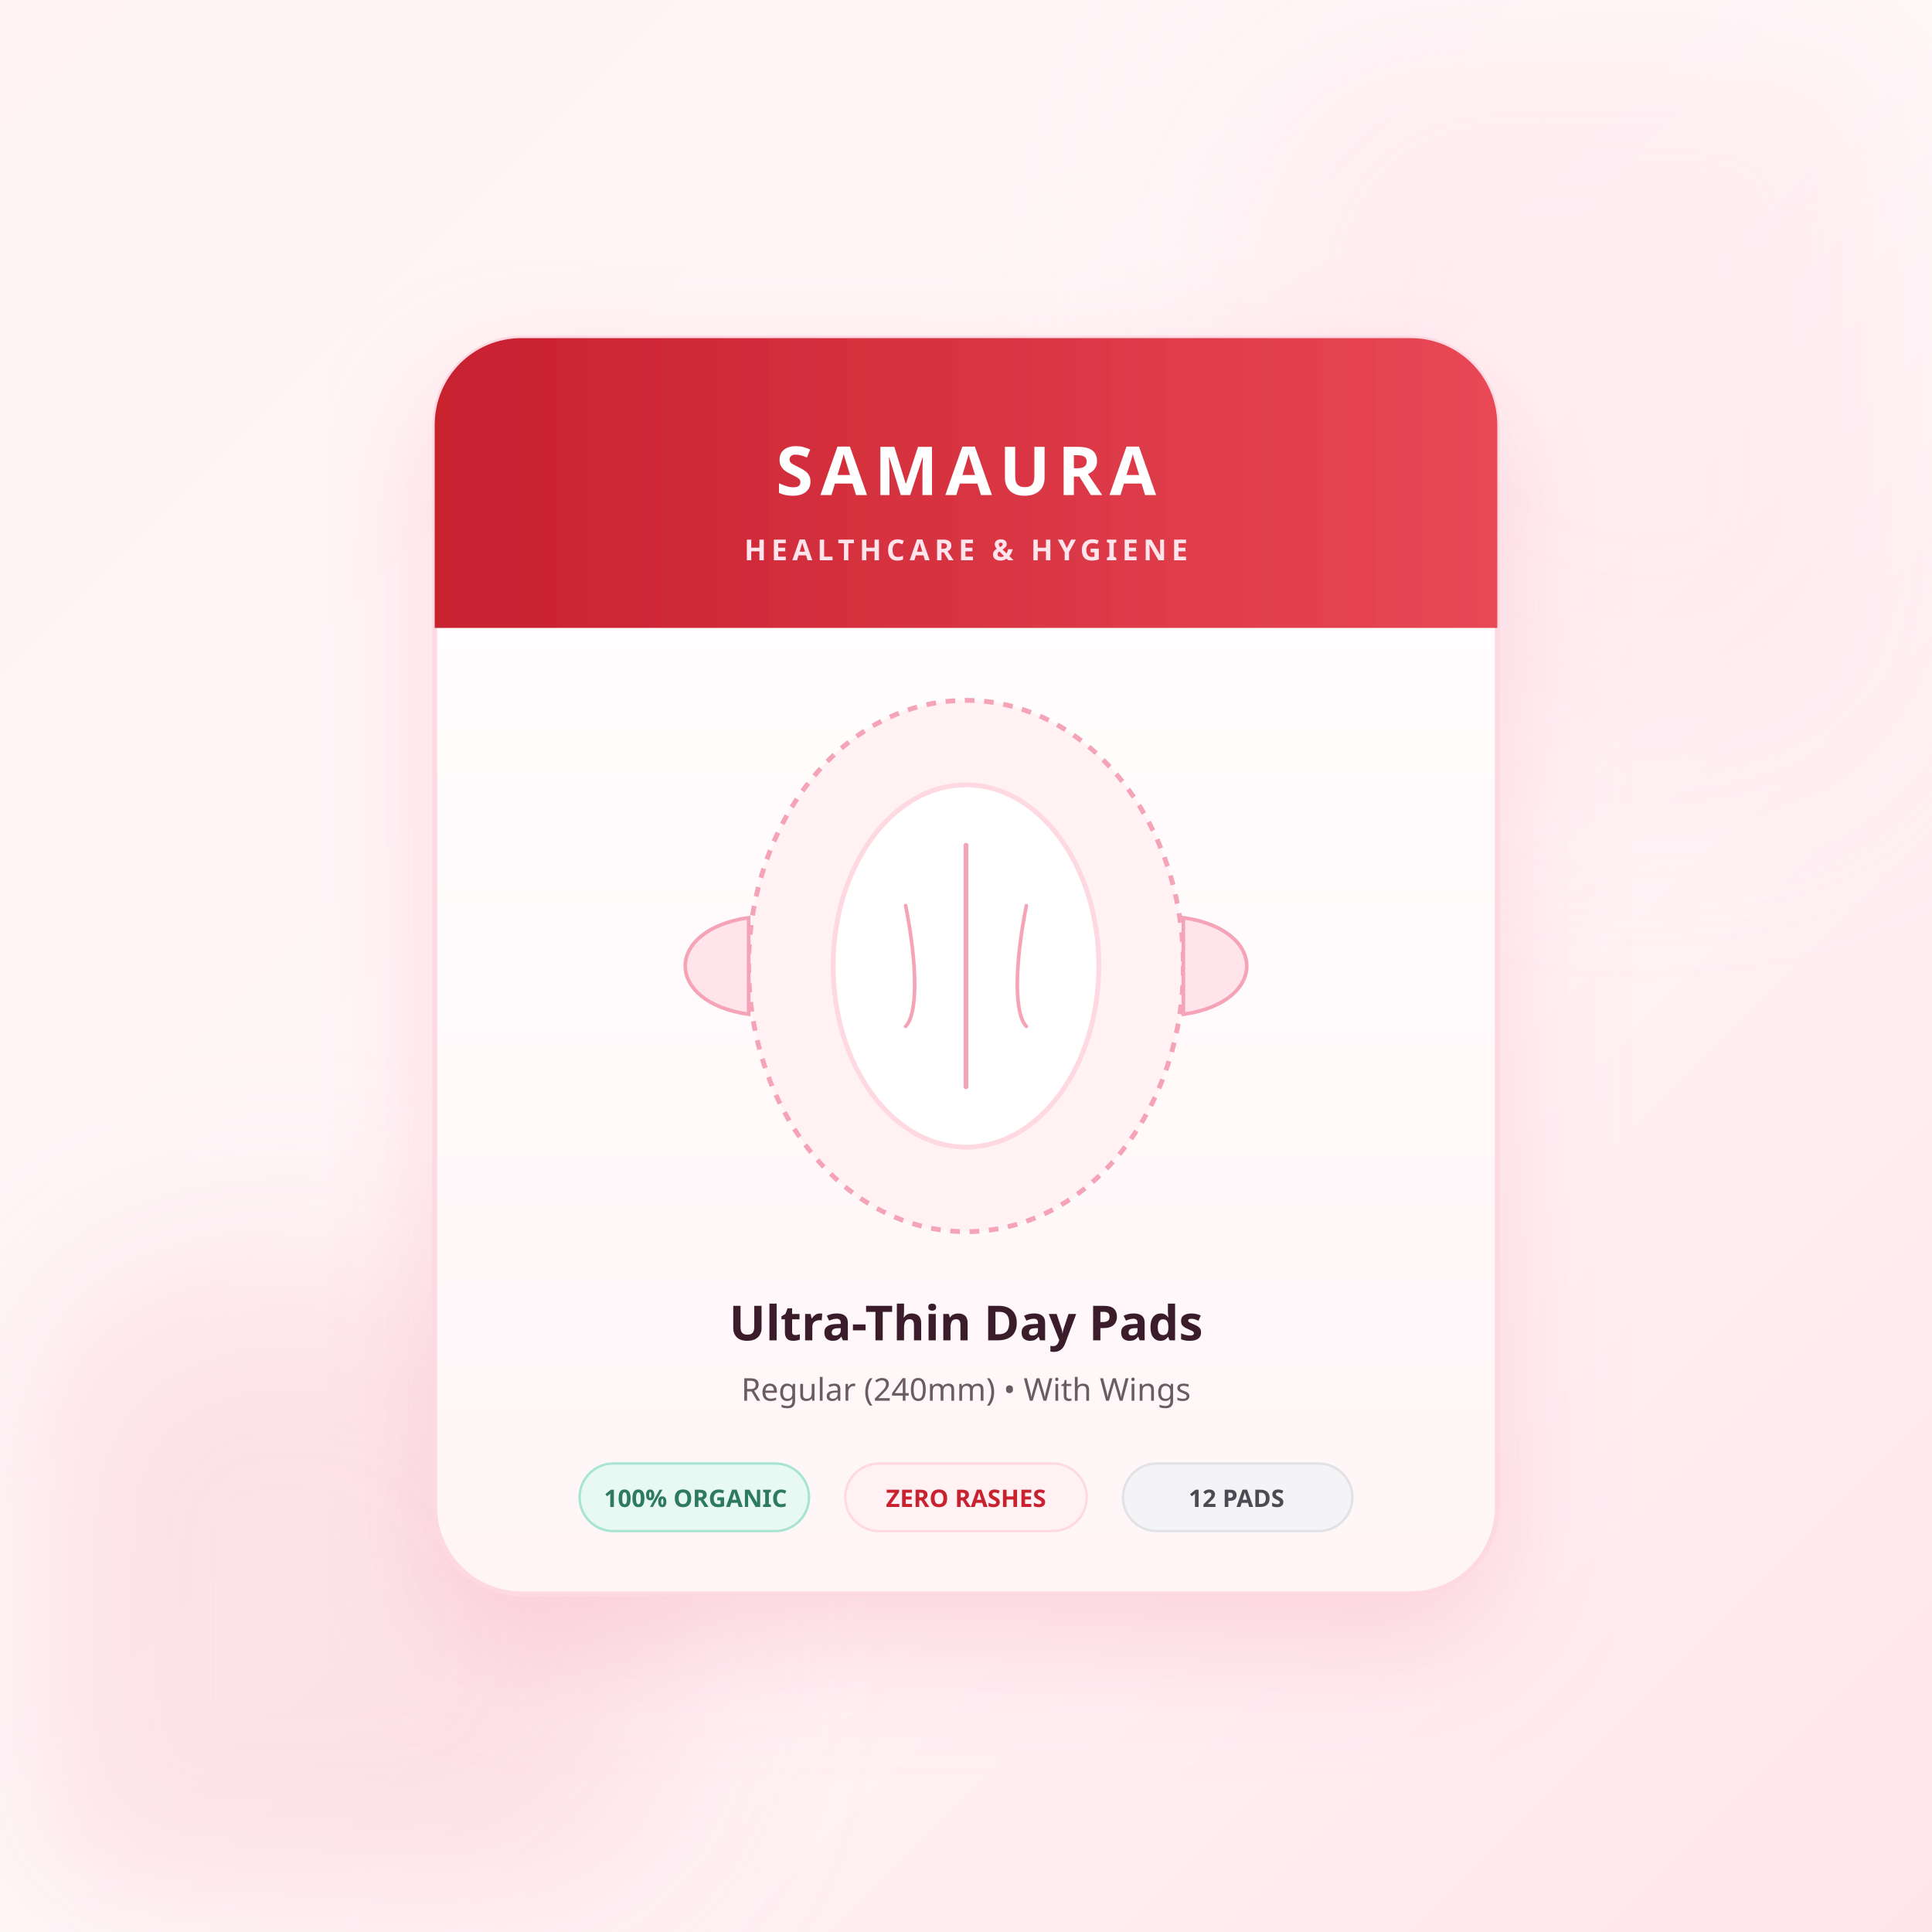
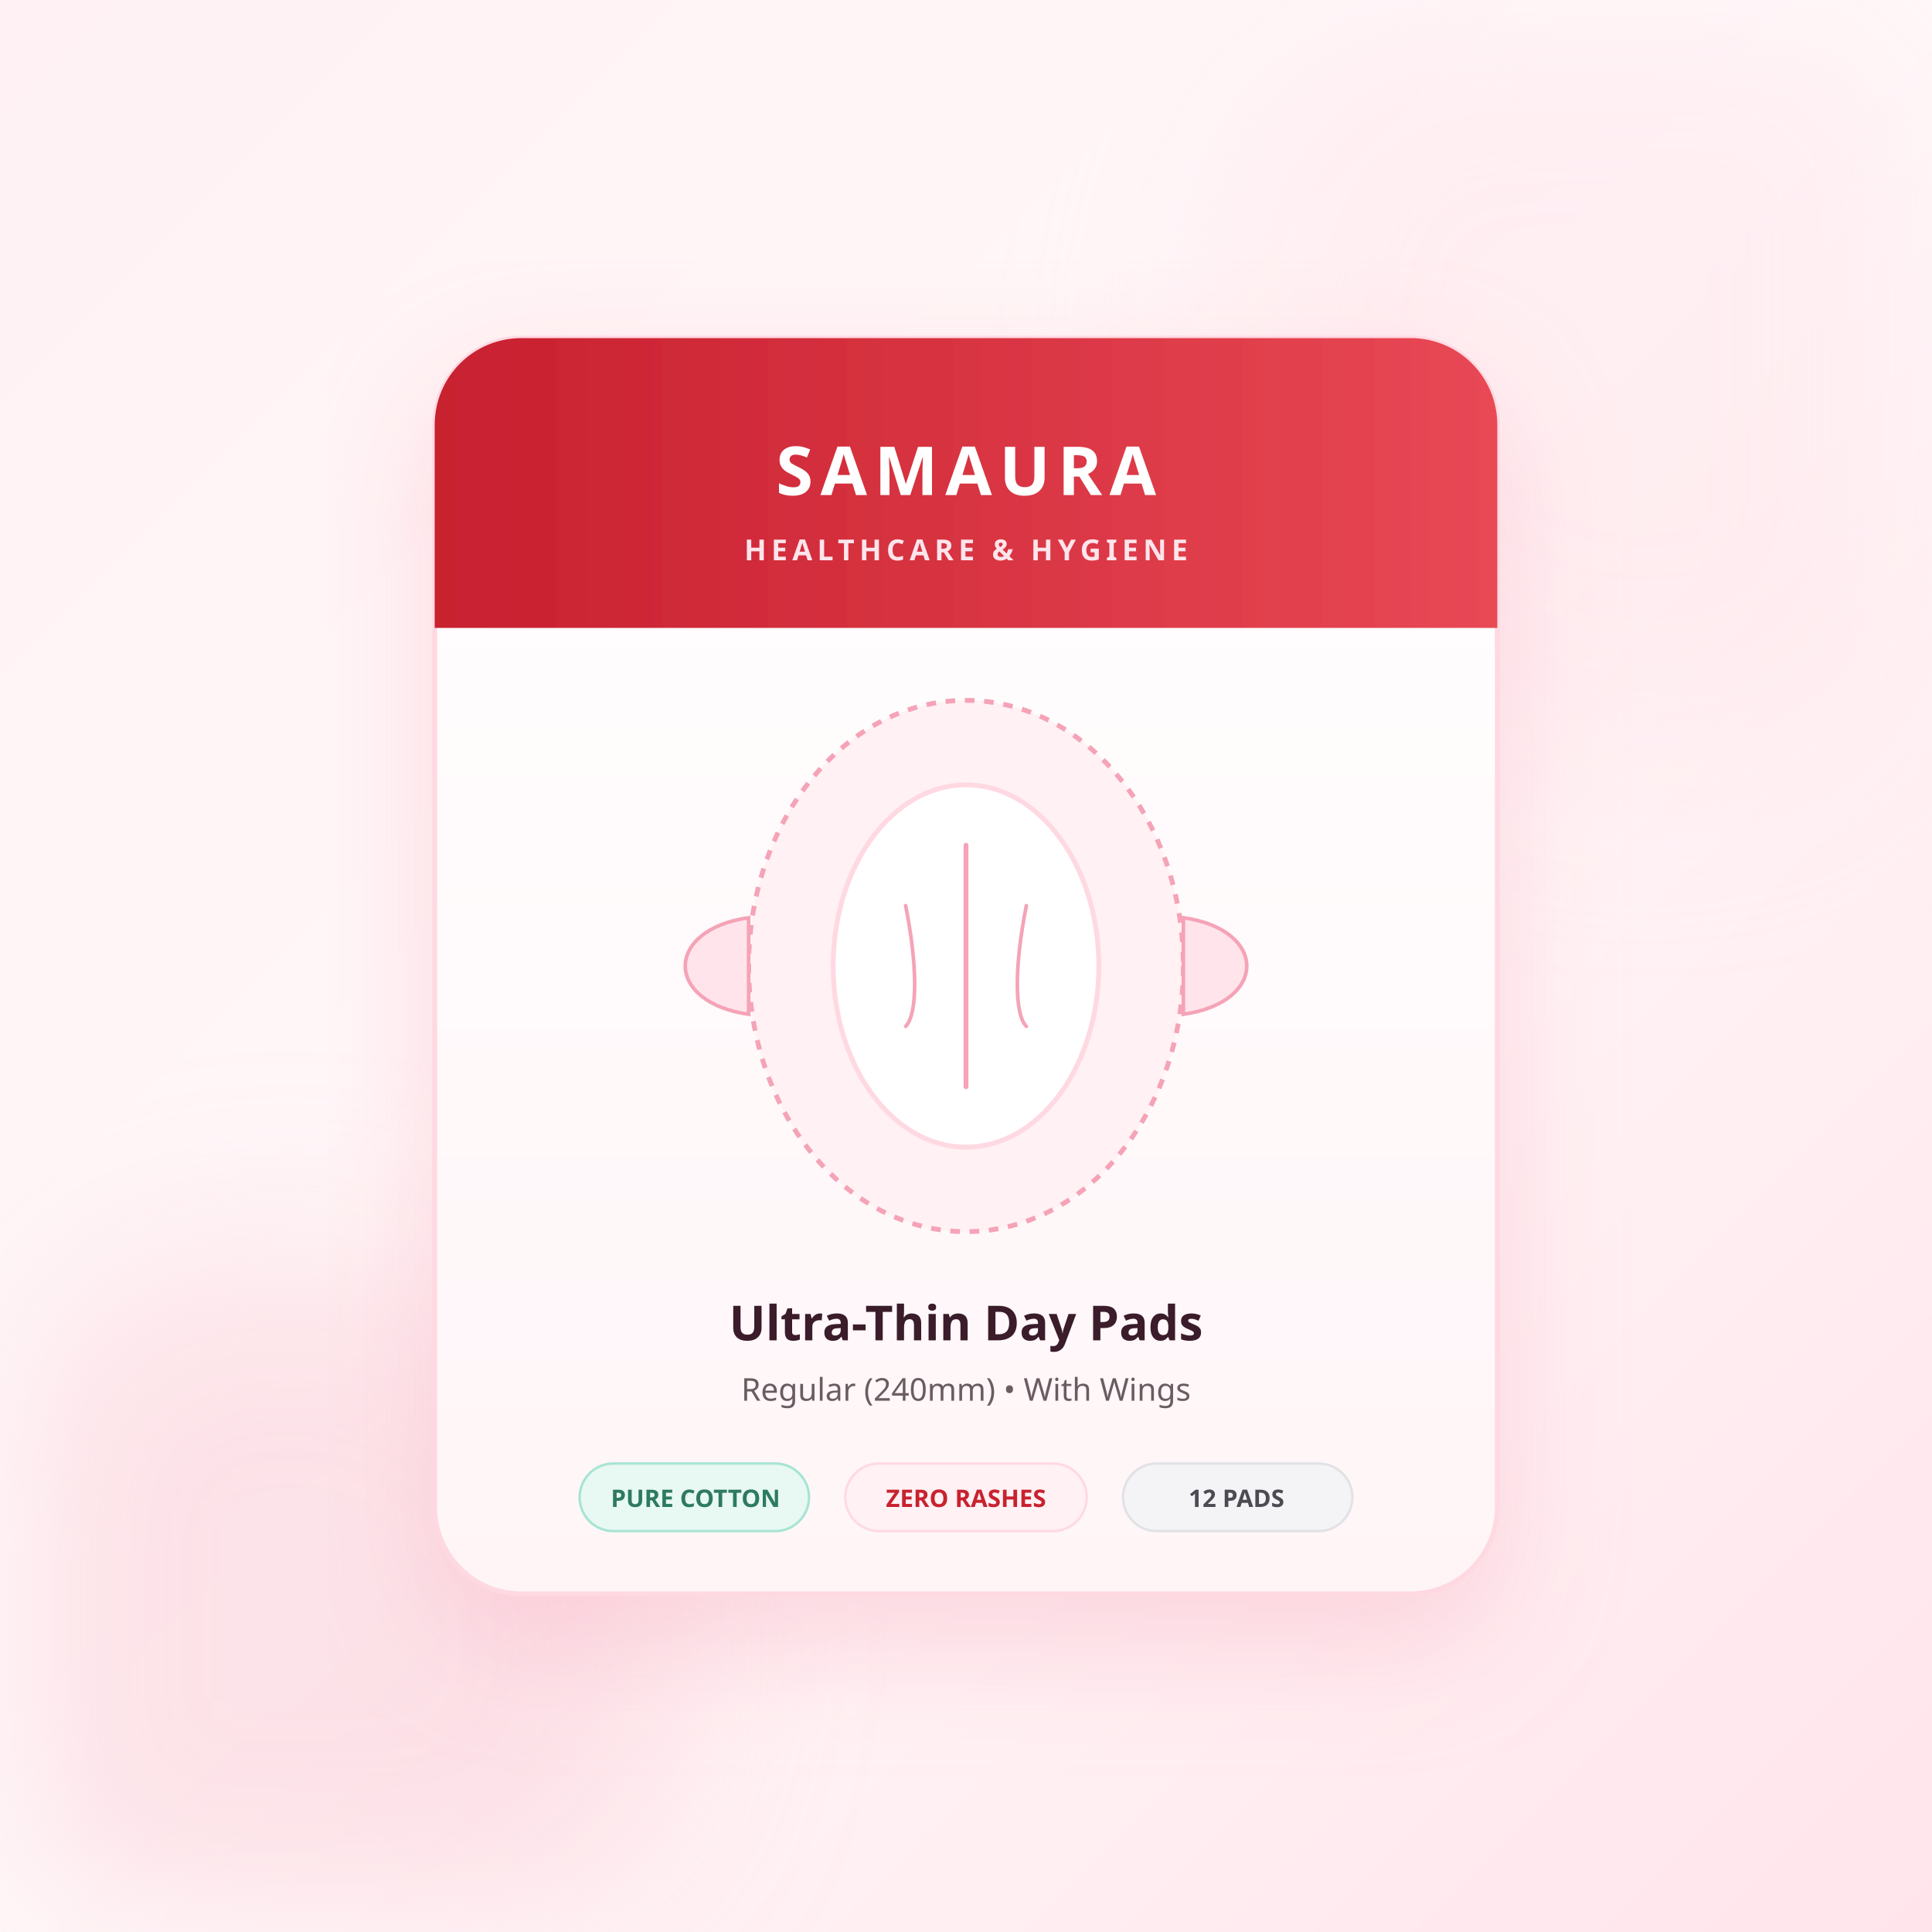
- <svg xmlns="http://www.w3.org/2000/svg" viewBox="0 0 800 800" width="100%" height="100%">
+ <svg xmlns="http://www.w3.org/2000/svg" viewBox="0 0 800 800" width="800" height="800">
  <defs>
-     <linearGradient id="bg" x1="0%" y1="0%" x2="100%" y2="100%">
+     <linearGradient id="bg" x1="0%" y1="0%" x2="1" y2="1">
      <stop offset="0%" stop-color="#FFF1F4" />
      <stop offset="50%" stop-color="#FFF8F9" />
-       <stop offset="100%" stop-color="#FFE4EB" />
+       <stop offset="1" stop-color="#FFE4EB" />
    </linearGradient>
-     <linearGradient id="packGrad" x1="0%" y1="0%" x2="0%" y2="100%">
+     <linearGradient id="packGrad" x1="0%" y1="0%" x2="0%" y2="1">
      <stop offset="0%" stop-color="#FFFFFF" />
-       <stop offset="100%" stop-color="#FFF5F7" />
+       <stop offset="1" stop-color="#FFF5F7" />
    </linearGradient>
-     <linearGradient id="brandGrad" x1="0%" y1="0%" x2="100%" y2="0%">
+     <linearGradient id="brandGrad" x1="0%" y1="0%" x2="1" y2="0%">
      <stop offset="0%" stop-color="#C8202F" />
-       <stop offset="100%" stop-color="#E84855" />
+       <stop offset="1" stop-color="#E84855" />
    </linearGradient>
    <filter id="shadow" x="-10%" y="-10%" width="130%" height="130%">
      <feDropShadow dx="0" dy="20" stdDeviation="25" flood-color="#F5A3B7" flood-opacity="0.35" />
    </filter>
  </defs>
  <rect width="800" height="800" fill="url(#bg)" />
  <circle cx="680" cy="140" r="180" fill="#FFD9E2" opacity="0.3" filter="blur(40px)" />
  <circle cx="120" cy="680" r="160" fill="#F5A3B7" opacity="0.25" filter="blur(40px)" />
  <g transform="translate(180, 140)" filter="url(#shadow)">
    <rect width="440" height="520" rx="36" fill="url(#packGrad)" stroke="#FFD9E2" stroke-width="2" />
    <path d="M0 36 C0 16 16 0 36 0 L404 0 C424 0 440 16 440 36 L440 120 L0 120 Z" fill="url(#brandGrad)" />
    <text x="220" y="65" font-family="system-ui, sans-serif" font-size="28" font-weight="800" fill="#FFFFFF" text-anchor="middle" letter-spacing="3">SAMAURA</text>
    <text x="220" y="92" font-family="system-ui, sans-serif" font-size="12" font-weight="600" fill="#FFE4EB" text-anchor="middle" letter-spacing="2">HEALTHCARE &amp; HYGIENE</text>
    <g transform="translate(220, 260)">
      <ellipse cx="0" cy="0" rx="90" ry="110" fill="#FFF1F4" stroke="#F5A3B7" stroke-width="2" stroke-dasharray="4 4" />
      <path d="M -90 -20 C -125 -15 -125 15 -90 20 Z" fill="#FFE4EB" stroke="#F5A3B7" stroke-width="1.5" />
      <path d="M 90 -20 C 125 -15 125 15 90 20 Z" fill="#FFE4EB" stroke="#F5A3B7" stroke-width="1.5" />
      <ellipse cx="0" cy="0" rx="55" ry="75" fill="#FFFFFF" stroke="#FFD9E2" stroke-width="2" />
      <path d="M 0 -50 L 0 50" stroke="#F5A3B7" stroke-width="2" stroke-linecap="round" />
      <path d="M -25 -25 C -20 0 -20 20 -25 25" stroke="#F5A3B7" stroke-width="1.5" stroke-linecap="round" fill="none" />
      <path d="M 25 -25 C 20 0 20 20 25 25" stroke="#F5A3B7" stroke-width="1.5" stroke-linecap="round" fill="none" />
    </g>
    <text x="220" y="415" font-family="system-ui, sans-serif" font-size="20" font-weight="700" fill="#3B1F2B" text-anchor="middle">Ultra-Thin Day Pads</text>
    <text x="220" y="440" font-family="system-ui, sans-serif" font-size="13" font-weight="500" fill="#6B5B62" text-anchor="middle">Regular (240mm) • With Wings</text>
    <g transform="translate(220, 480)">
      <rect x="-160" y="-14" width="95" height="28" rx="14" fill="#E8F8F3" stroke="#A7E4D3" stroke-width="1" />
-       <text x="-112" y="4" font-family="system-ui, sans-serif" font-size="10" font-weight="700" fill="#2D7A61" text-anchor="middle">100% ORGANIC</text>
+       <text x="-112" y="4" font-family="system-ui, sans-serif" font-size="10" font-weight="700" fill="#2D7A61" text-anchor="middle">PURE COTTON</text>
      <rect x="-50" y="-14" width="100" height="28" rx="14" fill="#FFF1F4" stroke="#FFD9E2" stroke-width="1" />
      <text x="0" y="4" font-family="system-ui, sans-serif" font-size="10" font-weight="700" fill="#C8202F" text-anchor="middle">ZERO RASHES</text>
      <rect x="65" y="-14" width="95" height="28" rx="14" fill="#F4F4F6" stroke="#E2E2E6" stroke-width="1" />
      <text x="112" y="4" font-family="system-ui, sans-serif" font-size="10" font-weight="700" fill="#4B4B52" text-anchor="middle">12 PADS</text>
    </g>
  </g>
</svg>
